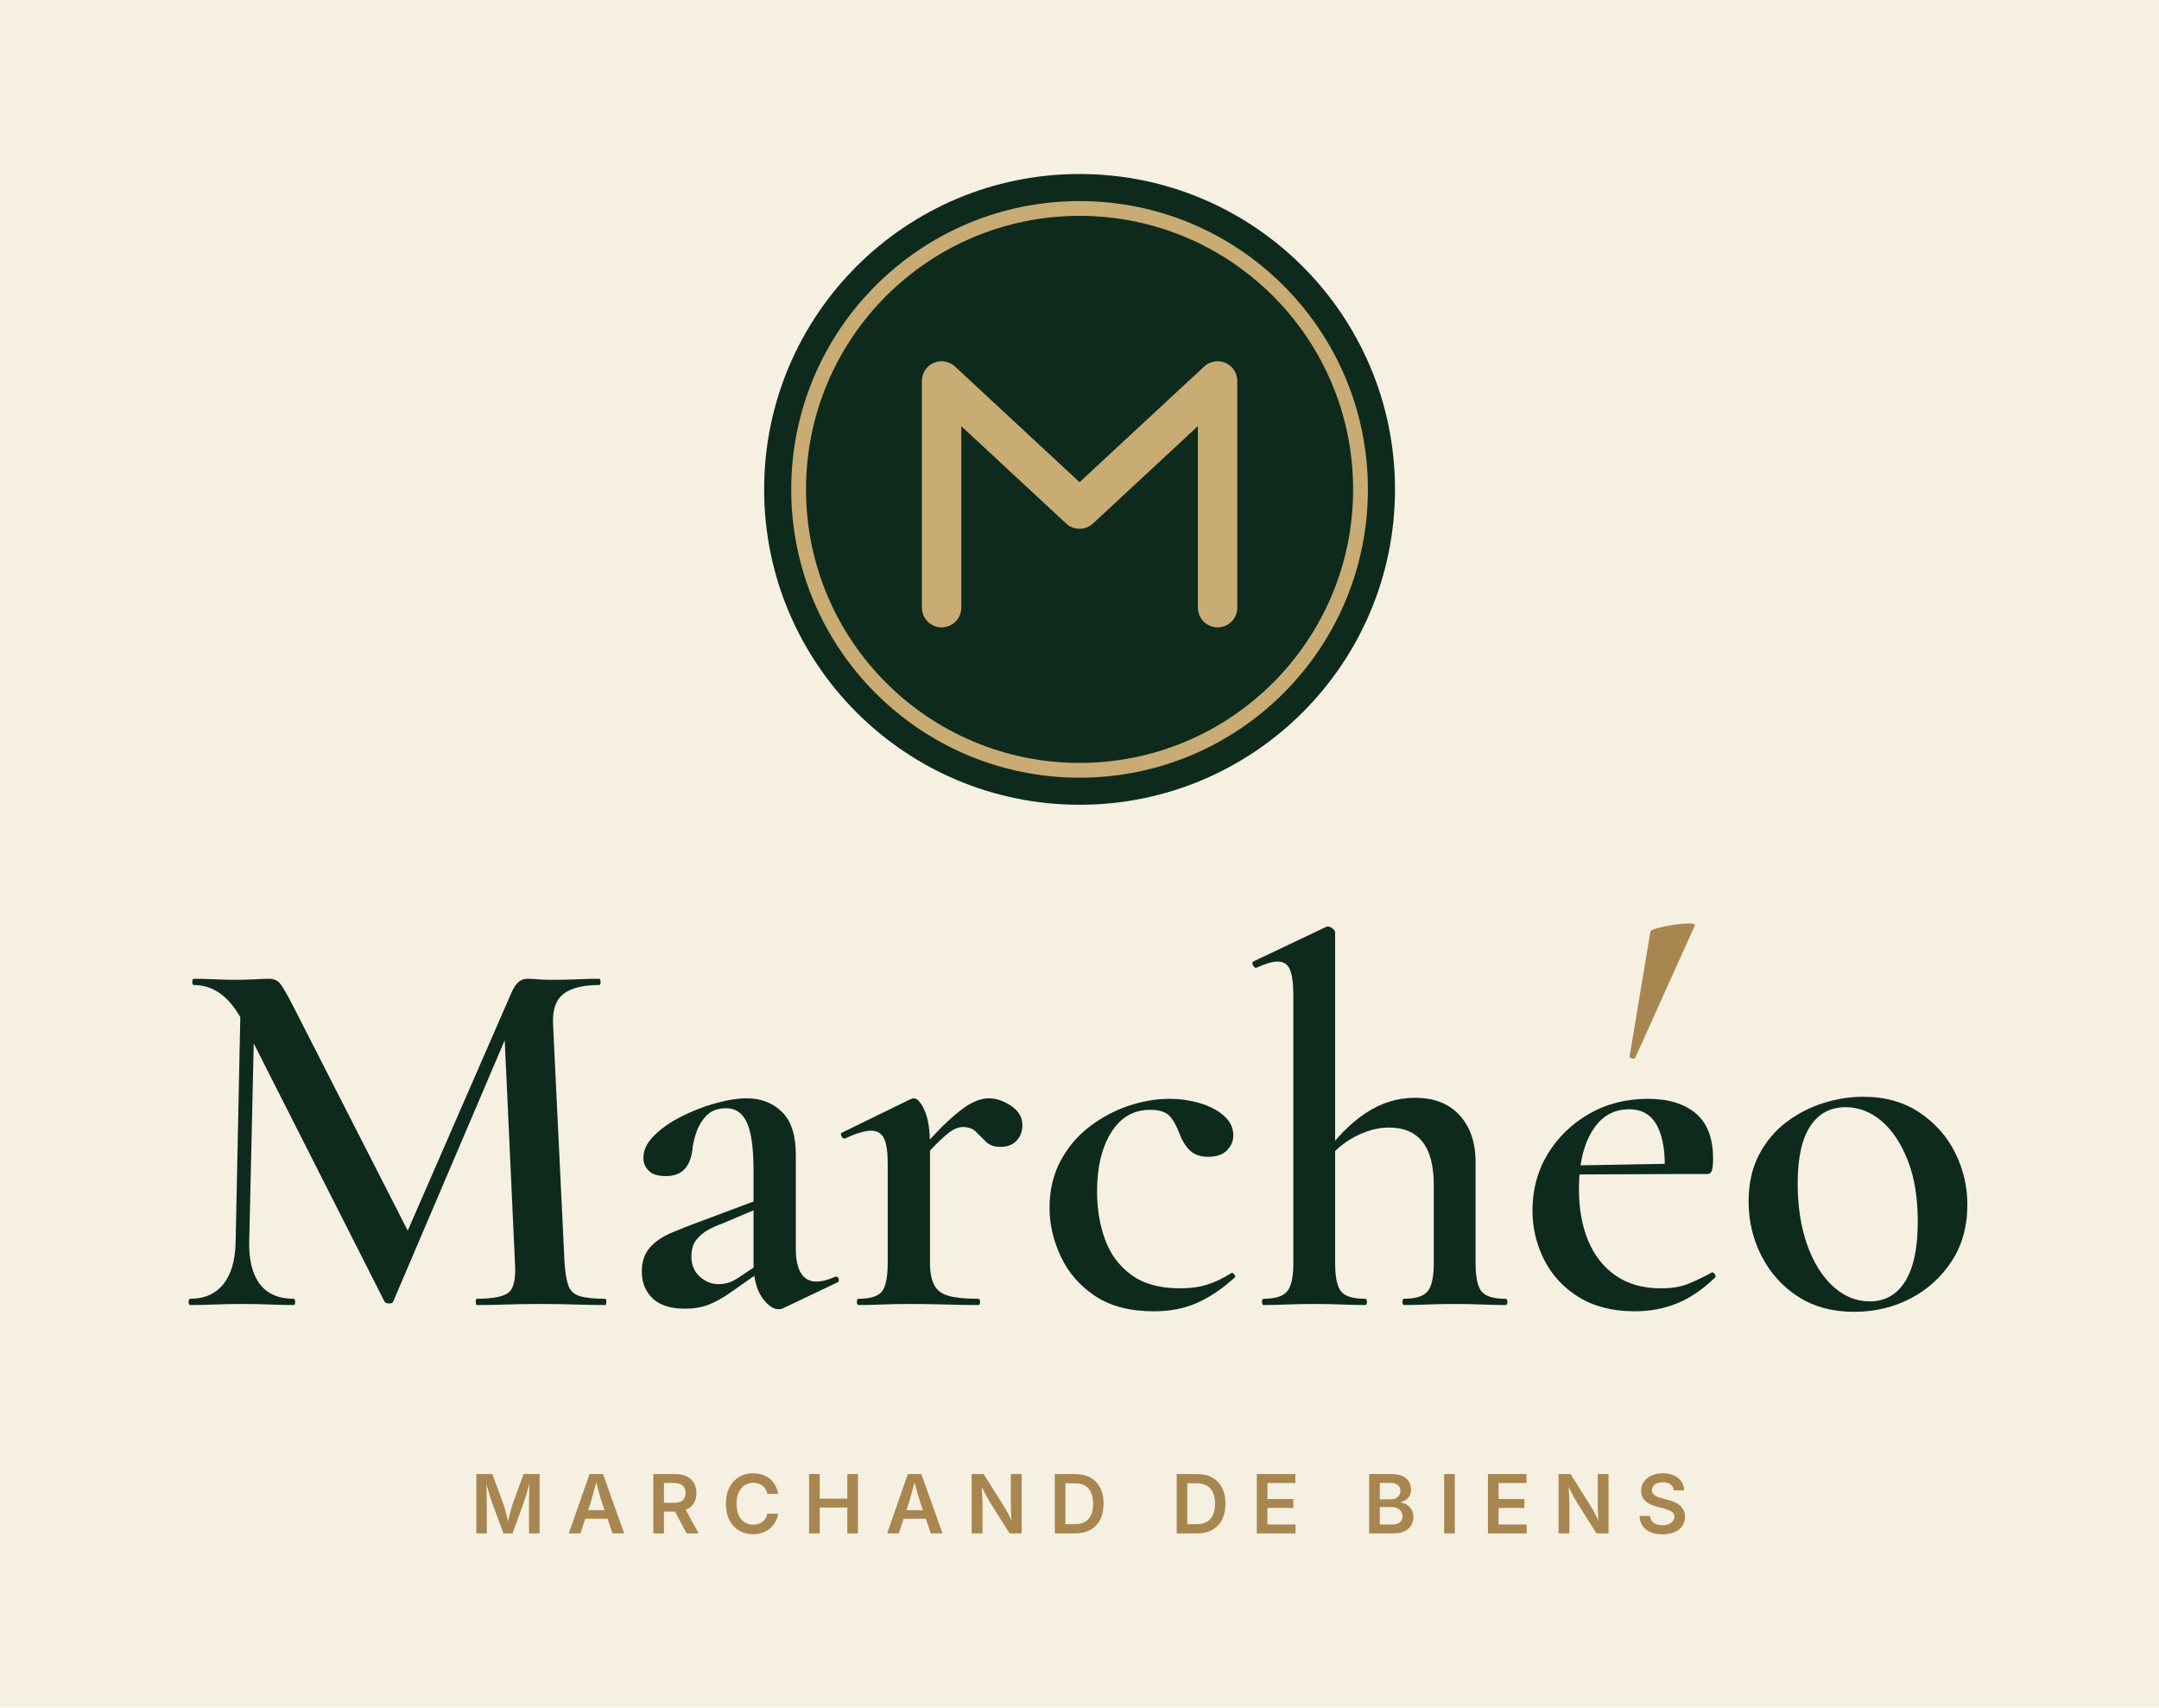
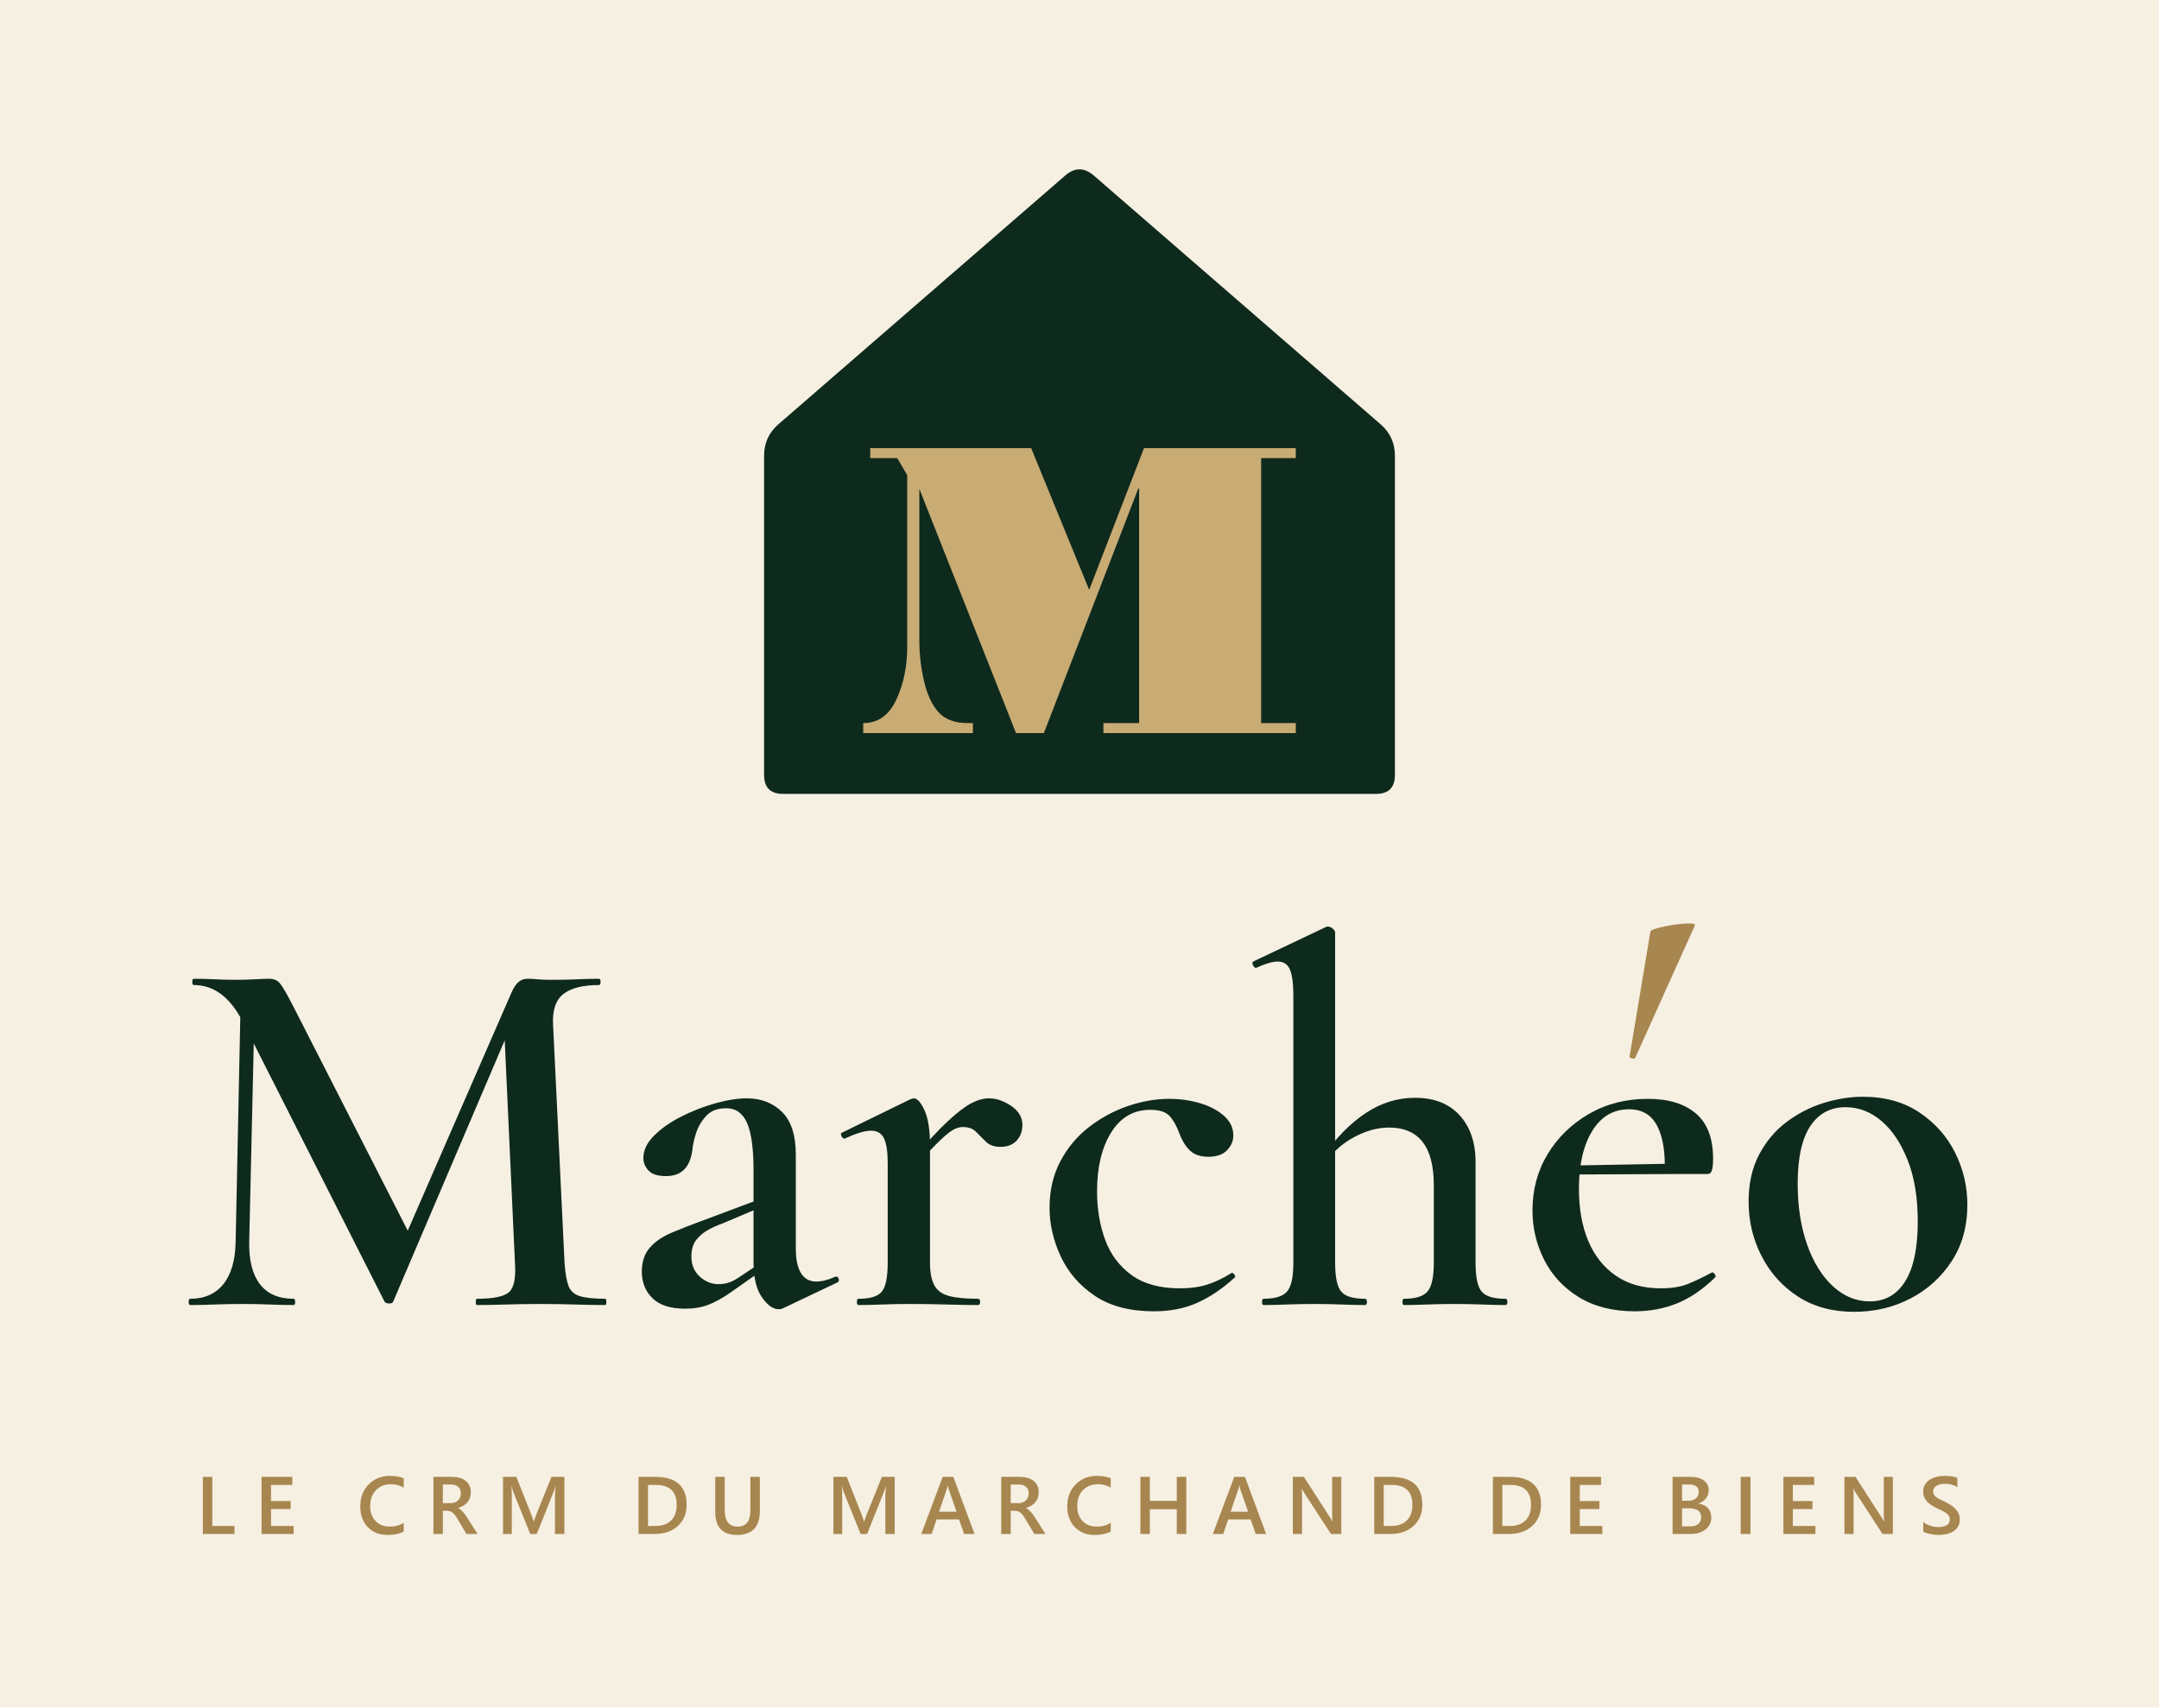
<svg xmlns="http://www.w3.org/2000/svg" viewBox="0 0 397 314" width="397" height="314">
  <rect width="397" height="314" fill="#f6f0e2" />
-   <circle cx="198.512" cy="90" r="58" fill="#0e2a1d" />
-   <circle cx="198.512" cy="90" r="51.66" fill="none" stroke="#c9ab74" stroke-width="2.72" />
-   <path d="M173.14 111.75 L173.14 70.06 L198.51 93.62 L223.89 70.06 L223.89 111.75" fill="none" stroke="#c9ab74" stroke-width="7.25" stroke-linecap="round" stroke-linejoin="round" />
+   <path d="M195.86 32.29 Q198.50 30.00 201.14 32.29 L253.86 78.02 Q256.50 80.31 256.50 83.81 L256.50 142.51 Q256.50 146.00 253.01 146.00 L143.99 146.00 Q140.50 146.00 140.50 142.51 L140.50 83.81 Q140.50 80.31 143.14 78.02 Z" fill="#0e2a1d" />
+   <path d="M238.27 134.82H202.90V132.98H209.46V89.84H209.31L191.95 134.82H186.83L169.05 89.91V117.70Q169.05 121.57 169.91 125.26Q170.77 128.96 172.57 130.97Q174.37 132.98 178.00 132.98H178.90V134.82H158.73V132.98Q162.80 132.98 164.81 128.68Q166.82 124.38 166.82 118.87V87.37L164.99 84.25H160.02V82.41H189.61L200.28 108.48L210.36 82.41H238.27V84.25H231.90V132.98H238.27Z" fill="#c9ab74" />
  <path d="M43.328 228.384 44.288 182.208 46.88 182.4 45.824 228.384Q45.728 233.472 47.792 236.16Q49.856 238.848 53.984 238.848Q54.272 238.848 54.272 239.424Q54.272 240.0 53.984 240.0Q51.872 240.0 49.664 239.904Q47.456 239.808 44.672 239.808Q41.792 239.808 39.44 239.904Q37.088 240.0 34.976 240.0Q34.688 240.0 34.688 239.424Q34.688 238.848 34.976 238.848Q38.912 238.848 41.072 236.16Q43.232 233.472 43.328 228.384Z M111.296 238.848Q111.488 238.848 111.488 239.424Q111.488 240.0 111.296 240.0Q108.8 240.0 105.728 239.904Q102.656 239.808 99.296 239.808Q95.936 239.808 93.008 239.904Q90.08 240.0 87.68 240.0Q87.488 240.0 87.488 239.424Q87.488 238.848 87.68 238.848Q92.288 238.848 93.632 237.6Q94.976 236.352 94.688 232.224L92.672 188.352L96.896 181.728L72.32 239.328Q72.224 239.712 71.552 239.712Q70.88 239.712 70.688 239.328L44.672 187.968Q41.216 181.152 35.648 181.152Q35.36 181.152 35.36 180.576Q35.36 180.0 35.648 180.0Q37.472 180.0 39.536 180.096Q41.6 180.192 43.04 180.192Q45.152 180.192 46.832 180.096Q48.512 180.0 49.472 180.0Q50.816 180.0 51.536 180.912Q52.256 181.824 53.888 184.992L75.488 227.328L71.36 234.624L94.112 182.4Q94.688 181.152 95.36 180.576Q96.032 180.0 96.992 180.0Q97.856 180.0 98.864 180.096Q99.872 180.192 101.312 180.192Q104.192 180.192 106.208 180.096Q108.224 180.0 110.144 180.0Q110.432 180.0 110.432 180.576Q110.432 181.152 110.144 181.152Q105.728 181.152 103.616 182.784Q101.504 184.416 101.696 188.352L103.808 232.224Q104.0 235.008 104.528 236.448Q105.056 237.888 106.64 238.368Q108.224 238.848 111.296 238.848Z M144.032 240.576Q143.648 240.768 143.168 240.768Q141.632 240.768 140.096 238.56Q138.56 236.352 138.56 232.128V215.232Q138.56 209.184 137.36 206.496Q136.16 203.808 133.568 203.808Q131.168 203.808 129.872 205.2Q128.576 206.592 128.0 208.368Q127.424 210.144 127.328 211.392Q127.04 213.792 125.84 215.04Q124.64 216.288 122.432 216.288Q120.224 216.288 119.264 215.28Q118.304 214.272 118.304 212.928Q118.304 210.816 120.272 208.848Q122.24 206.88 125.264 205.344Q128.288 203.808 131.552 202.896Q134.816 201.984 137.312 201.984Q141.248 201.984 143.792 204.48Q146.336 206.976 146.336 212.352V229.632Q146.336 232.608 147.296 234.144Q148.256 235.68 150.08 235.68Q151.616 235.68 153.536 234.816Q154.016 234.624 154.208 235.152Q154.4 235.68 153.92 235.872Z M125.984 240.672Q121.952 240.672 119.984 238.752Q118.016 236.832 118.016 233.856Q118.016 231.168 119.456 229.488Q120.896 227.808 123.488 226.704Q126.08 225.6 129.248 224.448L139.52 220.608L139.808 222.048L132.8 225.024Q131.648 225.408 130.304 226.128Q128.96 226.848 128.048 228.0Q127.136 229.152 127.136 231.072Q127.136 233.376 128.672 234.768Q130.208 236.16 132.128 236.16Q132.992 236.16 133.856 235.92Q134.72 235.68 135.872 234.912L141.056 231.456L141.152 232.896L134.336 237.696Q132.128 239.232 130.256 239.952Q128.384 240.672 125.984 240.672Z M168.8 213.984 168.128 212.832Q171.776 208.512 174.32 206.16Q176.864 203.808 178.592 202.896Q180.32 201.984 181.856 201.984Q183.872 201.984 185.936 203.376Q188.0 204.768 188.0 206.88Q188.0 208.608 186.944 209.76Q185.888 210.912 183.968 210.912Q182.24 210.912 181.28 209.952Q180.32 208.992 179.456 208.128Q178.592 207.264 177.056 207.264Q176.288 207.264 175.424 207.696Q174.56 208.128 173.024 209.568Q171.488 211.008 168.8 213.984Z M157.856 240.0Q157.568 240.0 157.568 239.424Q157.568 238.848 157.856 238.848Q161.12 238.848 162.176 237.504Q163.232 236.16 163.232 232.224V213.888Q163.232 210.816 162.56 209.376Q161.888 207.936 160.16 207.936Q159.296 207.936 158.048 208.32Q156.8 208.704 155.36 209.376Q154.976 209.472 154.736 208.944Q154.496 208.416 154.784 208.32L167.36 202.176Q167.84 201.984 168.032 201.984Q168.992 201.984 170.0 204.192Q171.008 206.4 171.008 210.624V232.224Q171.008 234.816 171.776 236.304Q172.544 237.792 174.464 238.32Q176.384 238.848 179.84 238.848Q180.224 238.848 180.224 239.424Q180.224 240.0 179.84 240.0Q177.344 240.0 174.128 239.904Q170.912 239.808 167.168 239.808Q164.576 239.808 162.128 239.904Q159.68 240.0 157.856 240.0Z M212.192 241.152Q205.568 241.152 201.344 238.32Q197.12 235.488 195.056 231.072Q192.992 226.656 192.992 222.144Q192.992 217.344 194.96 213.6Q196.928 209.856 200.192 207.312Q203.456 204.768 207.344 203.424Q211.232 202.08 215.072 202.08Q217.856 202.08 220.544 202.848Q223.232 203.616 225.008 205.152Q226.784 206.688 226.784 208.8Q226.784 210.336 225.632 211.536Q224.48 212.736 222.176 212.736Q220.064 212.736 218.864 211.632Q217.664 210.528 216.896 208.512Q216.128 206.4 215.072 205.248Q214.016 204.096 211.52 204.096Q206.912 204.096 204.32 208.272Q201.728 212.448 201.728 219.072Q201.728 223.968 203.216 228.0Q204.704 232.032 208.064 234.48Q211.424 236.928 216.992 236.928Q219.776 236.928 221.936 236.256Q224.096 235.584 226.4 234.144Q226.592 233.952 226.928 234.336Q227.264 234.72 227.072 234.912Q223.712 237.984 220.208 239.568Q216.704 241.152 212.192 241.152Z M232.352 240.0Q232.064 240.0 232.064 239.424Q232.064 238.848 232.352 238.848Q235.52 238.848 236.672 237.504Q237.824 236.16 237.824 232.224V183.168Q237.824 179.808 237.2 178.32Q236.576 176.832 234.944 176.832Q233.504 176.832 231.008 177.984Q230.72 178.08 230.432 177.552Q230.144 177.024 230.432 176.832L243.776 170.496Q243.968 170.4 244.016 170.4Q244.064 170.4 244.16 170.4Q244.64 170.4 245.072 170.784Q245.504 171.168 245.504 171.456V232.224Q245.504 236.16 246.608 237.504Q247.712 238.848 250.976 238.848Q251.36 238.848 251.36 239.424Q251.36 240.0 250.976 240.0Q249.152 240.0 246.8 239.904Q244.448 239.808 241.664 239.808Q238.976 239.808 236.576 239.904Q234.176 240.0 232.352 240.0Z M258.176 240.0Q257.888 240.0 257.888 239.424Q257.888 238.848 258.176 238.848Q261.344 238.848 262.496 237.504Q263.648 236.16 263.648 232.224V217.92Q263.648 207.36 255.392 207.36Q252.32 207.36 249.056 209.088Q245.792 210.816 243.776 213.792L243.296 212.64Q246.944 207.456 251.168 204.672Q255.392 201.888 260.192 201.888Q265.472 201.888 268.4 205.104Q271.328 208.32 271.328 213.696V232.224Q271.328 236.16 272.432 237.504Q273.536 238.848 276.8 238.848Q277.184 238.848 277.184 239.424Q277.184 240.0 276.8 240.0Q274.976 240.0 272.624 239.904Q270.272 239.808 267.488 239.808Q264.8 239.808 262.4 239.904Q260.0 240.0 258.176 240.0Z M300.608 241.152Q294.56 241.152 290.336 238.56Q286.112 235.968 283.952 231.696Q281.792 227.424 281.792 222.624Q281.792 216.864 284.576 212.256Q287.36 207.648 292.16 204.864Q296.96 202.08 303.008 202.08Q308.672 202.08 311.84 204.768Q315.008 207.456 315.008 213.12Q315.008 214.368 314.816 215.136Q314.624 215.904 313.952 215.904H306.08Q306.368 210.336 304.784 207.168Q303.2 204.0 299.552 204.0Q295.232 204.0 292.784 207.984Q290.336 211.968 290.336 218.592Q290.336 224.16 292.064 228.24Q293.792 232.32 297.152 234.624Q300.512 236.928 305.408 236.928Q308.384 236.928 310.4 236.112Q312.416 235.296 314.72 234.048Q314.912 233.856 315.248 234.24Q315.584 234.624 315.392 234.912Q311.936 238.272 308.336 239.712Q304.736 241.152 300.608 241.152Z M287.552 216.0 287.456 214.368 308.768 213.984V215.904Z M340.928 241.248Q334.976 241.248 330.656 238.464Q326.336 235.68 323.936 231.024Q321.536 226.368 321.536 220.992Q321.536 216.0 323.456 212.352Q325.376 208.704 328.496 206.352Q331.616 204.0 335.312 202.848Q339.008 201.696 342.56 201.696Q348.608 201.696 352.928 204.576Q357.248 207.456 359.504 211.968Q361.76 216.48 361.76 221.568Q361.76 227.52 358.88 231.936Q356 236.352 351.296 238.8Q346.592 241.248 340.928 241.248Z M343.808 239.328Q348.032 239.328 350.336 235.632Q352.64 231.936 352.64 224.64Q352.64 218.016 350.768 213.312Q348.896 208.608 345.92 206.112Q342.944 203.616 339.392 203.616Q335.168 203.616 332.864 207.12Q330.56 210.624 330.56 217.632Q330.56 223.968 332.288 228.864Q334.016 233.76 337.04 236.544Q340.064 239.328 343.808 239.328Z" fill="#0e2a1d" />
  <path d="M300.704 194.496Q300.608 194.784 300.08 194.64Q299.552 194.496 299.648 194.304L303.488 171.264Q303.68 170.976 304.928 170.64Q306.176 170.304 307.808 170.064Q309.44 169.824 310.64 169.824Q311.84 169.824 311.648 170.208Z" fill="#a8864f" />
-   <path d="M87.588 282.0V271.087H90.532L92.605 276.719Q92.715 277.034 92.85 277.529Q92.986 278.023 93.129 278.594Q93.271 279.166 93.4 279.711Q93.528 280.257 93.616 280.674H93.22Q93.308 280.264 93.436 279.726Q93.564 279.188 93.707 278.613Q93.85 278.038 93.986 277.54Q94.121 277.042 94.224 276.719L96.274 271.087H99.226V282.0H97.278V276.492Q97.278 276.141 97.285 275.643Q97.292 275.145 97.307 274.573Q97.322 274.002 97.336 273.42Q97.351 272.837 97.351 272.31H97.49Q97.344 272.889 97.172 273.493Q96.999 274.097 96.831 274.665Q96.663 275.232 96.512 275.708Q96.362 276.185 96.252 276.492L94.238 282.0H92.576L90.532 276.492Q90.422 276.185 90.272 275.719Q90.122 275.254 89.95 274.69Q89.778 274.126 89.606 273.515Q89.434 272.903 89.265 272.31H89.426Q89.434 272.801 89.448 273.376Q89.463 273.951 89.474 274.529Q89.485 275.108 89.496 275.617Q89.507 276.126 89.507 276.492V282.0Z M104.591 282.0 108.399 271.087H110.882L114.779 282.0H112.633L110.692 276.331Q110.406 275.452 110.099 274.343Q109.791 273.233 109.418 271.819H109.828Q109.462 273.248 109.165 274.365Q108.868 275.481 108.605 276.331L106.73 282.0Z M106.81 279.297V277.723H112.56V279.297Z M120.136 282.0V271.087H124.216Q125.468 271.087 126.325 271.526Q127.182 271.966 127.622 272.753Q128.061 273.541 128.061 274.581Q128.061 275.621 127.618 276.39Q127.175 277.159 126.311 277.576Q125.446 277.994 124.187 277.994H121.272V276.375H123.93Q124.67 276.375 125.139 276.166Q125.608 275.958 125.835 275.555Q126.062 275.152 126.062 274.581Q126.062 273.995 125.835 273.581Q125.608 273.167 125.135 272.947Q124.663 272.728 123.916 272.728H122.092V282.0Z M126.274 282.0 123.623 277.049H125.761L128.464 282.0Z M138.472 282.146Q137.037 282.146 135.909 281.48Q134.781 280.813 134.129 279.561Q133.477 278.309 133.477 276.551Q133.477 274.786 134.133 273.53Q134.788 272.273 135.92 271.607Q137.052 270.94 138.472 270.94Q139.366 270.94 140.146 271.193Q140.926 271.446 141.538 271.933Q142.149 272.42 142.545 273.123Q142.94 273.826 143.072 274.72H141.102Q141.007 274.229 140.776 273.855Q140.545 273.482 140.201 273.222Q139.857 272.962 139.425 272.826Q138.992 272.691 138.502 272.691Q137.608 272.691 136.916 273.141Q136.224 273.592 135.832 274.452Q135.44 275.313 135.44 276.551Q135.44 277.803 135.836 278.66Q136.231 279.517 136.923 279.957Q137.616 280.396 138.494 280.396Q138.985 280.396 139.417 280.26Q139.849 280.125 140.197 279.865Q140.545 279.605 140.78 279.228Q141.014 278.851 141.102 278.367H143.079Q142.97 279.151 142.6 279.836Q142.23 280.521 141.629 281.041Q141.029 281.561 140.234 281.854Q139.439 282.146 138.472 282.146Z M148.774 282.0V271.087H150.729V275.599H155.805V271.087H157.761V282.0H155.805V277.247H150.729V282.0Z M163.125 282.0 166.934 271.087H169.417L173.313 282.0H171.167L169.227 276.331Q168.941 275.452 168.633 274.343Q168.326 273.233 167.952 271.819H168.362Q167.996 273.248 167.699 274.365Q167.403 275.481 167.139 276.331L165.264 282.0Z M165.345 279.297V277.723H171.094V279.297Z M178.671 282.0V271.087H180.883L184.655 277.1Q184.889 277.474 185.153 277.946Q185.417 278.418 185.702 279.001Q185.988 279.583 186.266 280.293H186.046Q185.995 279.678 185.955 279.03Q185.915 278.382 185.896 277.8Q185.878 277.217 185.878 276.814V271.087H187.863V282.0H185.644L182.238 276.587Q181.916 276.067 181.63 275.562Q181.344 275.057 181.015 274.419Q180.685 273.782 180.216 272.881H180.495Q180.539 273.68 180.575 274.394Q180.612 275.108 180.638 275.672Q180.663 276.236 180.663 276.58V282.0Z M197.652 282.0H194.89V280.308H197.556Q198.699 280.308 199.464 279.887Q200.23 279.466 200.618 278.627Q201.006 277.789 201.006 276.529Q201.006 275.284 200.618 274.449Q200.23 273.614 199.479 273.196Q198.728 272.779 197.608 272.779H194.832V271.087H197.725Q199.351 271.087 200.515 271.739Q201.68 272.391 202.306 273.614Q202.932 274.837 202.932 276.529Q202.932 278.235 202.306 279.462Q201.68 280.689 200.497 281.344Q199.314 282.0 197.652 282.0Z M195.916 271.087V282.0H193.96V271.087Z M220.063 282.0H217.302V280.308H219.968Q221.111 280.308 221.876 279.887Q222.641 279.466 223.03 278.627Q223.418 277.789 223.418 276.529Q223.418 275.284 223.03 274.449Q222.641 273.614 221.891 273.196Q221.14 272.779 220.019 272.779H217.244V271.087H220.137Q221.763 271.087 222.927 271.739Q224.092 272.391 224.718 273.614Q225.344 274.837 225.344 276.529Q225.344 278.235 224.718 279.462Q224.092 280.689 222.909 281.344Q221.726 282.0 220.063 282.0Z M218.328 271.087V282.0H216.372V271.087Z M231.104 282.0V271.087H238.194V272.735H233.06V275.679H237.813V277.305H233.06V280.352H238.224V282.0Z M251.766 282.0V271.087H255.941Q257.12 271.087 257.904 271.46Q258.687 271.834 259.075 272.471Q259.464 273.108 259.464 273.921Q259.464 274.588 259.207 275.06Q258.951 275.533 258.522 275.826Q258.094 276.119 257.559 276.243V276.353Q258.138 276.382 258.673 276.705Q259.207 277.027 259.548 277.613Q259.888 278.199 259.888 279.026Q259.888 279.876 259.478 280.55Q259.068 281.224 258.244 281.612Q257.42 282.0 256.168 282.0Z M253.721 280.367H255.86Q256.944 280.367 257.424 279.949Q257.904 279.532 257.904 278.88Q257.904 278.389 257.662 277.997Q257.42 277.605 256.977 277.378Q256.534 277.151 255.926 277.151H253.721Z M253.721 275.738H255.692Q256.212 275.738 256.622 275.547Q257.032 275.357 257.27 275.005Q257.508 274.654 257.508 274.17Q257.508 273.533 257.061 273.123Q256.614 272.713 255.736 272.713H253.721Z M267.509 271.087V282.0H265.554V271.087Z M273.606 282.0V271.087H280.696V272.735H275.562V275.679H280.315V277.305H275.562V280.352H280.725V282.0Z M286.588 282.0V271.087H288.8L292.572 277.1Q292.807 277.474 293.07 277.946Q293.334 278.418 293.62 279.001Q293.905 279.583 294.184 280.293H293.964Q293.913 279.678 293.872 279.03Q293.832 278.382 293.814 277.8Q293.795 277.217 293.795 276.814V271.087H295.78V282.0H293.561L290.155 276.587Q289.833 276.067 289.547 275.562Q289.262 275.057 288.932 274.419Q288.603 273.782 288.134 272.881H288.412Q288.456 273.68 288.493 274.394Q288.529 275.108 288.555 275.672Q288.581 276.236 288.581 276.58V282.0Z M305.708 282.168Q304.441 282.168 303.507 281.773Q302.573 281.377 302.046 280.623Q301.519 279.869 301.475 278.792H303.401Q303.452 279.363 303.76 279.744Q304.067 280.125 304.573 280.312Q305.078 280.499 305.693 280.499Q306.338 280.499 306.832 280.301Q307.327 280.103 307.605 279.748Q307.883 279.393 307.883 278.924Q307.883 278.499 307.638 278.221Q307.393 277.942 306.95 277.748Q306.506 277.554 305.913 277.408L304.675 277.085Q303.306 276.734 302.54 276.023Q301.775 275.313 301.775 274.156Q301.775 273.189 302.295 272.464Q302.815 271.739 303.716 271.34Q304.617 270.94 305.759 270.94Q306.924 270.94 307.803 271.343Q308.682 271.746 309.176 272.457Q309.67 273.167 309.692 274.075H307.795Q307.722 273.372 307.169 272.988Q306.616 272.603 305.73 272.603Q305.115 272.603 304.672 272.79Q304.229 272.977 303.991 273.299Q303.753 273.621 303.753 274.039Q303.753 274.493 304.035 274.786Q304.316 275.079 304.745 275.254Q305.173 275.43 305.613 275.54L306.631 275.804Q307.239 275.95 307.81 276.192Q308.381 276.434 308.839 276.803Q309.297 277.173 309.568 277.701Q309.839 278.228 309.839 278.938Q309.839 279.898 309.348 280.627Q308.858 281.355 307.935 281.762Q307.012 282.168 305.708 282.168Z" fill="#a8864f" />
+   <path d="M43.11 282.10H37.30V271.60H39.04V280.63H43.11ZM53.99 282.10H48.09V271.60H53.75V273.08H49.84V276.05H53.45V277.52H49.84V280.63H53.99ZM74.24 281.66Q73.05 282.28 71.29 282.28Q69.00 282.28 67.62 280.83Q66.25 279.39 66.25 277.05Q66.25 274.53 67.80 272.98Q69.35 271.42 71.71 271.42Q73.23 271.42 74.24 271.86V273.58Q73.18 272.95 71.89 272.95Q70.19 272.95 69.13 274.05Q68.07 275.14 68.07 276.96Q68.07 278.70 69.06 279.72Q70.05 280.75 71.66 280.75Q73.15 280.75 74.24 280.05ZM87.81 282.10H85.77L84.10 279.29Q83.87 278.90 83.65 278.63Q83.44 278.35 83.22 278.18Q82.99 278.00 82.73 277.92Q82.46 277.84 82.14 277.84H81.43V282.10H79.70V271.60H83.15Q83.89 271.60 84.51 271.78Q85.14 271.95 85.60 272.31Q86.06 272.66 86.32 273.19Q86.58 273.72 86.58 274.43Q86.58 274.99 86.41 275.46Q86.25 275.92 85.95 276.28Q85.64 276.64 85.21 276.90Q84.79 277.16 84.25 277.30V277.33Q84.54 277.49 84.75 277.68Q84.96 277.88 85.15 278.08Q85.34 278.29 85.53 278.55Q85.72 278.81 85.94 279.15ZM81.43 273.01V276.43H82.88Q83.28 276.43 83.63 276.30Q83.97 276.18 84.21 275.94Q84.46 275.71 84.60 275.37Q84.74 275.03 84.74 274.62Q84.74 273.86 84.27 273.44Q83.79 273.01 82.90 273.01ZM103.78 282.10H102.05V275.31Q102.05 274.47 102.15 273.26H102.12Q101.96 273.95 101.84 274.25L98.70 282.10H97.50L94.36 274.31Q94.23 273.97 94.08 273.26H94.05Q94.11 273.89 94.11 275.32V282.10H92.50V271.60H94.95L97.71 278.59Q98.03 279.40 98.12 279.79H98.16Q98.43 278.97 98.60 278.56L101.41 271.60H103.78ZM117.42 282.10V271.60H120.45Q126.26 271.60 126.26 276.72Q126.26 279.15 124.65 280.62Q123.04 282.10 120.33 282.10ZM119.16 273.08V280.63H120.55Q122.39 280.63 123.41 279.62Q124.43 278.61 124.43 276.76Q124.43 273.08 120.61 273.08ZM139.72 277.85Q139.72 282.28 135.53 282.28Q131.52 282.28 131.52 278.02V271.60H133.26V277.66Q133.26 280.75 135.67 280.75Q137.98 280.75 137.98 277.77V271.60H139.72ZM164.52 282.10H162.80V275.31Q162.80 274.47 162.90 273.26H162.87Q162.71 273.95 162.58 274.25L159.45 282.10H158.25L155.11 274.31Q154.98 273.97 154.83 273.26H154.80Q154.86 273.89 154.86 275.32V282.10H153.25V271.60H155.70L158.46 278.59Q158.78 279.40 158.87 279.79H158.91Q159.18 278.97 159.35 278.56L162.16 271.60H164.52ZM179.20 282.10H177.29L176.35 279.43H172.22L171.31 282.10H169.41L173.34 271.60H175.30ZM175.89 278.01 174.43 273.82Q174.36 273.61 174.29 273.16H174.26Q174.20 273.58 174.11 273.82L172.67 278.01ZM192.23 282.10H190.19L188.51 279.29Q188.29 278.90 188.07 278.63Q187.86 278.35 187.63 278.18Q187.41 278.00 187.15 277.92Q186.88 277.84 186.55 277.84H185.85V282.10H184.11V271.60H187.57Q188.31 271.60 188.93 271.78Q189.55 271.95 190.02 272.31Q190.48 272.66 190.74 273.19Q191.00 273.72 191.00 274.43Q191.00 274.99 190.83 275.46Q190.67 275.92 190.36 276.28Q190.06 276.64 189.63 276.90Q189.20 277.16 188.67 277.30V277.33Q188.95 277.49 189.17 277.68Q189.38 277.88 189.57 278.08Q189.76 278.29 189.95 278.55Q190.13 278.81 190.36 279.15ZM185.85 273.01V276.43H187.30Q187.70 276.43 188.04 276.30Q188.38 276.18 188.63 275.94Q188.88 275.71 189.02 275.37Q189.16 275.03 189.16 274.62Q189.16 273.86 188.68 273.44Q188.21 273.01 187.31 273.01ZM204.24 281.66Q203.05 282.28 201.29 282.28Q199.01 282.28 197.63 280.83Q196.25 279.39 196.25 277.05Q196.25 274.53 197.80 272.98Q199.35 271.42 201.71 271.42Q203.24 271.42 204.24 271.86V273.58Q203.18 272.95 201.90 272.95Q200.19 272.95 199.13 274.05Q198.08 275.14 198.08 276.96Q198.08 278.70 199.06 279.72Q200.05 280.75 201.66 280.75Q203.15 280.75 204.24 280.05ZM218.14 282.10H216.39V277.55H211.44V282.10H209.70V271.60H211.44V276.02H216.39V271.60H218.14ZM232.82 282.10H230.91L229.97 279.43H225.84L224.93 282.10H223.02L226.96 271.60H228.92ZM229.50 278.01 228.05 273.82Q227.98 273.61 227.91 273.16H227.88Q227.81 273.58 227.73 273.82L226.29 278.01ZM246.64 282.10H244.73L239.72 274.38Q239.53 274.09 239.40 273.77H239.36Q239.42 274.11 239.42 275.22V282.10H237.73V271.60H239.76L244.61 279.13Q244.92 279.60 245.00 279.78H245.03Q244.96 279.36 244.96 278.37V271.60H246.64ZM252.70 282.10V271.60H255.74Q261.54 271.60 261.54 276.72Q261.54 279.15 259.93 280.62Q258.32 282.10 255.61 282.10ZM254.44 273.08V280.63H255.83Q257.67 280.63 258.69 279.62Q259.71 278.61 259.71 276.76Q259.71 273.08 255.90 273.08ZM274.52 282.10V271.60H277.55Q283.36 271.60 283.36 276.72Q283.36 279.15 281.75 280.62Q280.14 282.10 277.43 282.10ZM276.25 273.08V280.63H277.65Q279.48 280.63 280.51 279.62Q281.53 278.61 281.53 276.76Q281.53 273.08 277.71 273.08ZM294.64 282.10H288.74V271.60H294.40V273.08H290.49V276.05H294.10V277.52H290.49V280.63H294.64ZM307.56 282.10V271.60H310.90Q312.42 271.60 313.31 272.27Q314.20 272.93 314.20 274.00Q314.20 274.89 313.69 275.55Q313.19 276.21 312.29 276.49V276.52Q313.38 276.64 314.03 277.32Q314.67 278.00 314.67 279.08Q314.67 280.43 313.61 281.27Q312.55 282.10 310.93 282.10ZM309.30 273.00V275.99H310.43Q311.34 275.99 311.85 275.56Q312.37 275.13 312.37 274.35Q312.37 273.00 310.57 273.00ZM309.30 277.38V280.71H310.79Q311.76 280.71 312.29 280.26Q312.82 279.81 312.82 279.02Q312.82 277.38 310.56 277.38ZM321.88 282.10H320.08V271.60H321.88ZM333.82 282.10H327.93V271.60H333.59V273.08H329.67V276.05H333.28V277.52H329.67V280.63H333.82ZM348.06 282.10H346.16L341.14 274.38Q340.95 274.09 340.83 273.77H340.79Q340.84 274.11 340.84 275.22V282.10H339.16V271.60H341.19L346.04 279.13Q346.34 279.60 346.43 279.78H346.46Q346.39 279.36 346.39 278.37V271.60H348.06ZM353.65 281.68V279.89Q353.89 280.11 354.22 280.28Q354.56 280.46 354.93 280.58Q355.30 280.70 355.68 280.77Q356.05 280.83 356.37 280.83Q357.46 280.83 358.00 280.47Q358.54 280.10 358.54 279.41Q358.54 279.03 358.36 278.76Q358.18 278.48 357.86 278.26Q357.54 278.03 357.10 277.82Q356.67 277.61 356.17 277.38Q355.63 277.10 355.17 276.81Q354.71 276.51 354.37 276.16Q354.03 275.80 353.84 275.36Q353.64 274.91 353.64 274.31Q353.64 273.57 353.97 273.02Q354.31 272.48 354.85 272.12Q355.40 271.77 356.09 271.60Q356.79 271.42 357.51 271.42Q359.16 271.42 359.92 271.80V273.52Q359.02 272.87 357.62 272.87Q357.23 272.87 356.84 272.95Q356.46 273.02 356.16 273.19Q355.85 273.36 355.66 273.62Q355.47 273.88 355.47 274.26Q355.47 274.61 355.62 274.87Q355.76 275.12 356.05 275.33Q356.33 275.55 356.73 275.75Q357.14 275.95 357.68 276.18Q358.22 276.47 358.71 276.78Q359.20 277.10 359.57 277.48Q359.94 277.86 360.15 278.33Q360.37 278.79 360.37 279.38Q360.37 280.18 360.05 280.73Q359.73 281.28 359.18 281.62Q358.63 281.97 357.92 282.12Q357.21 282.28 356.42 282.28Q356.16 282.28 355.78 282.24Q355.39 282.20 354.99 282.12Q354.59 282.04 354.23 281.93Q353.87 281.82 353.65 281.68Z" fill="#a8864f" />
</svg>
